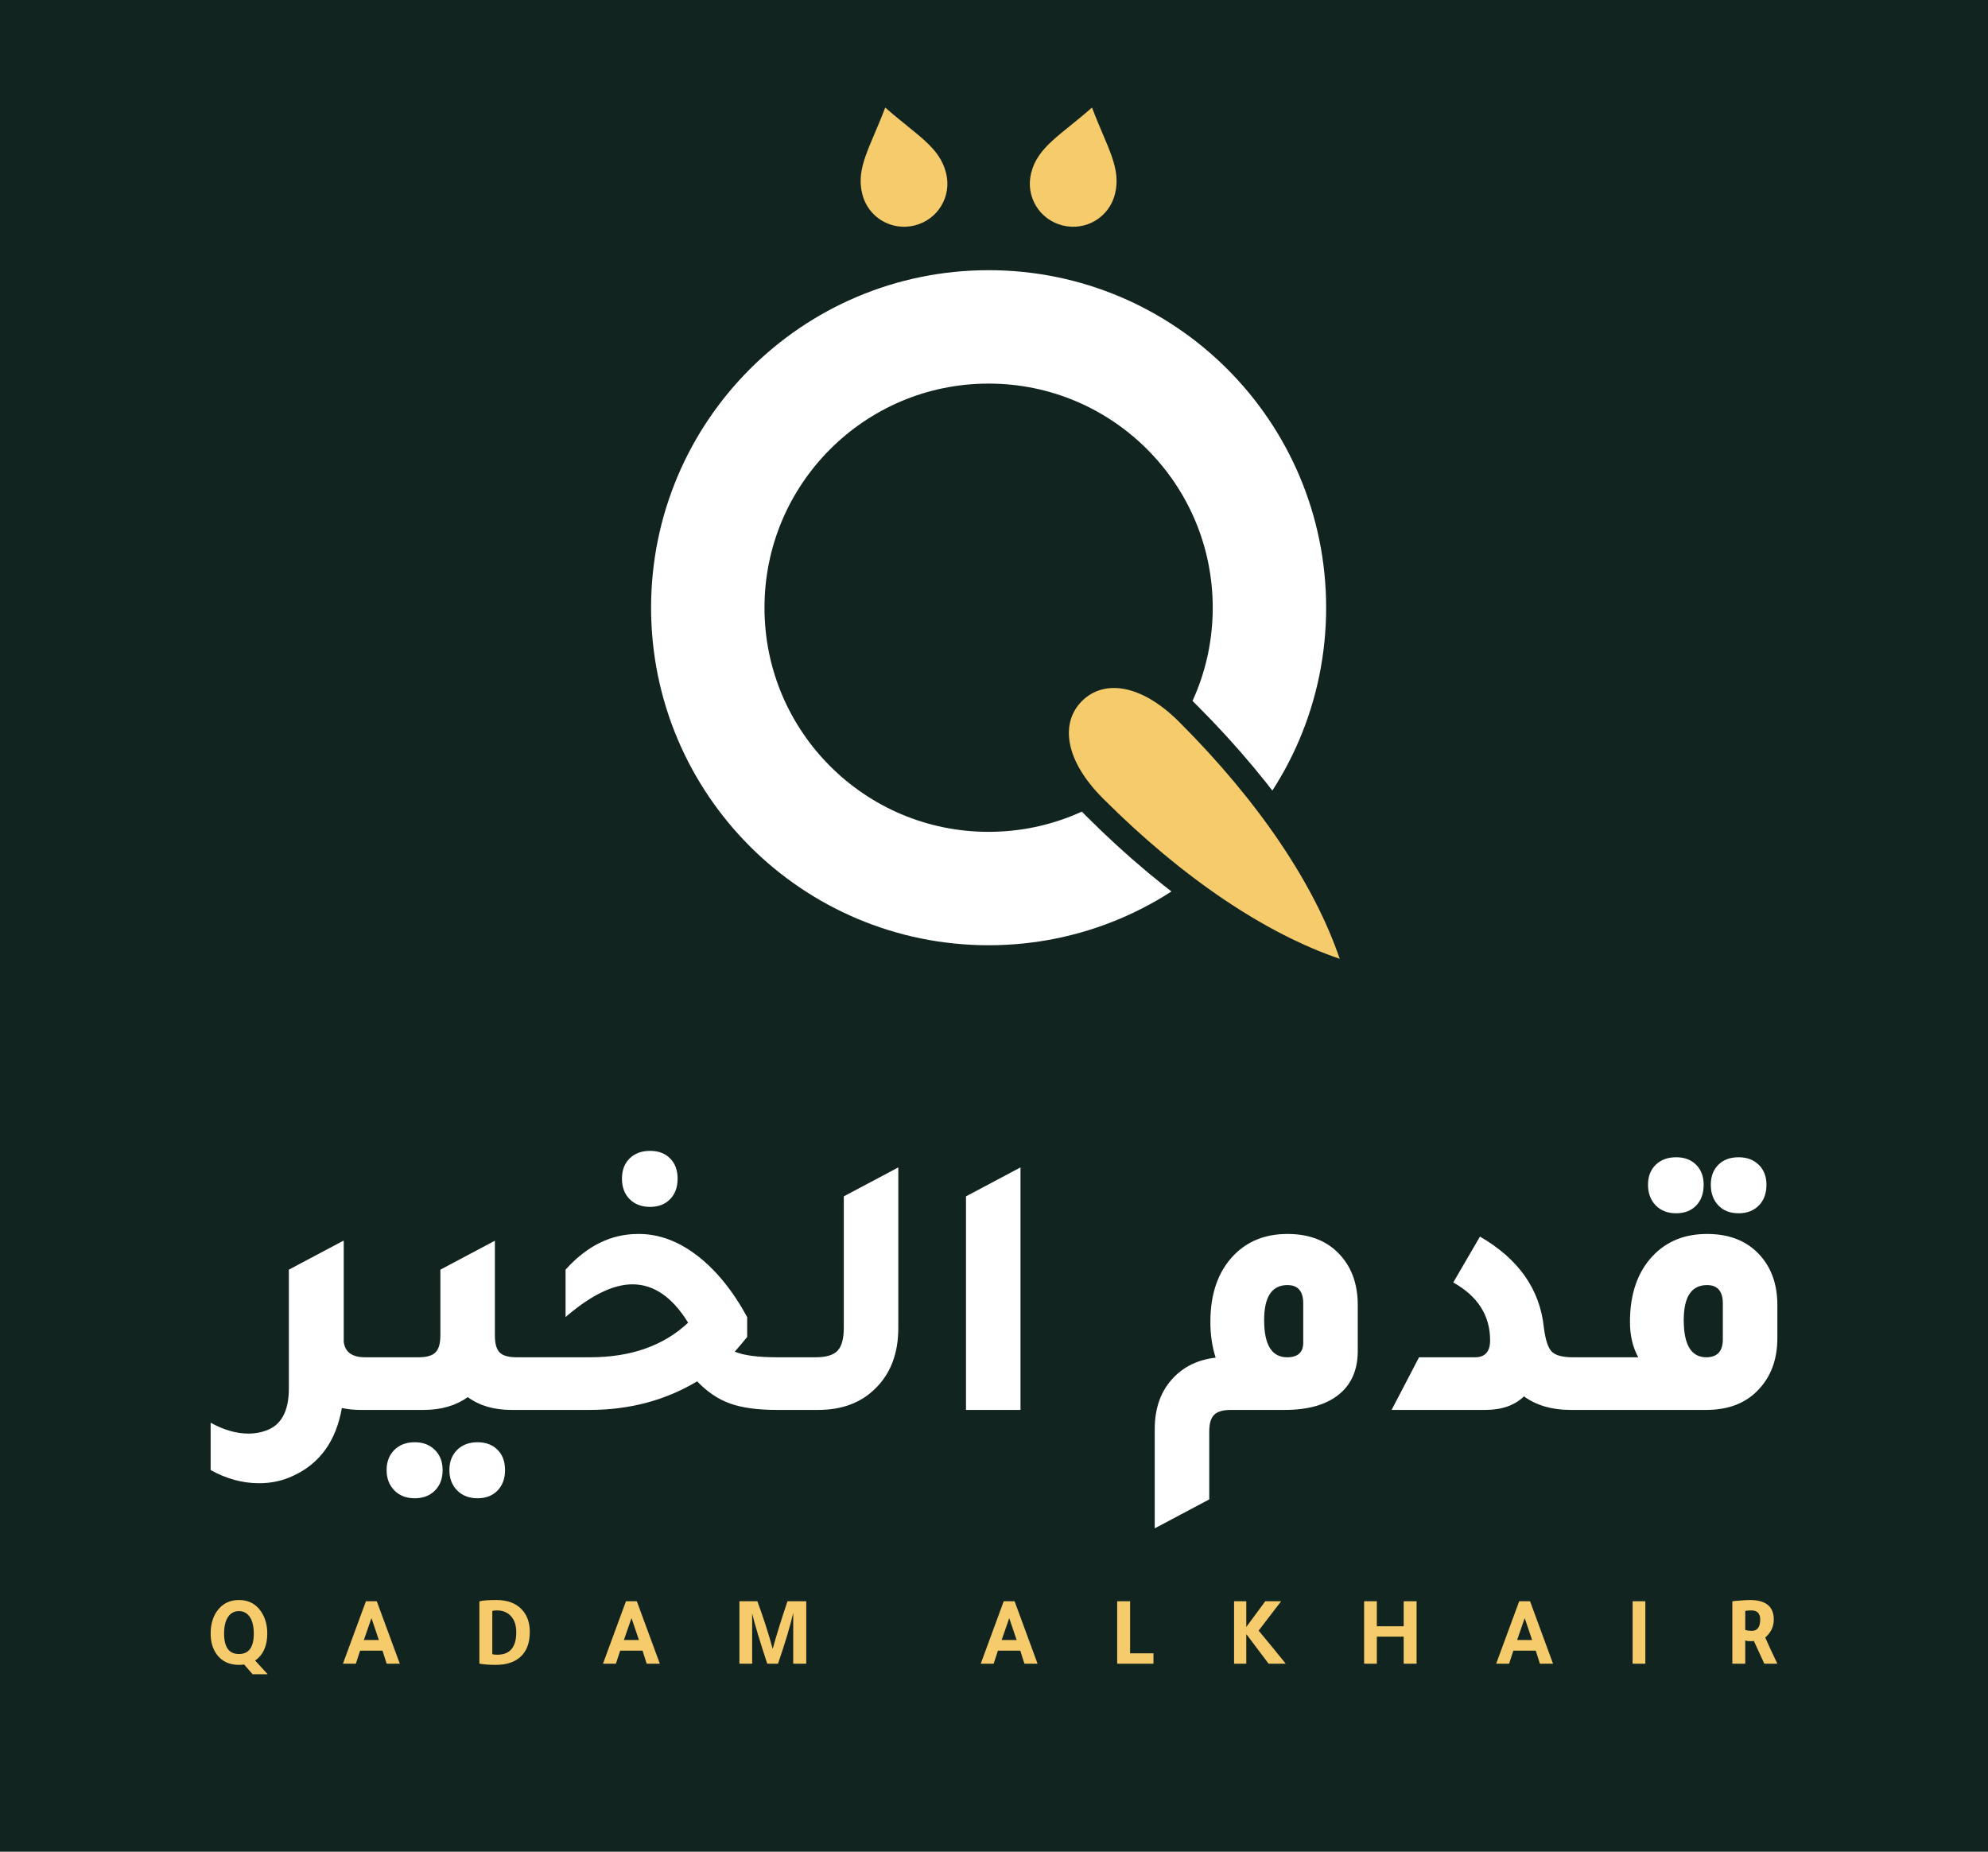
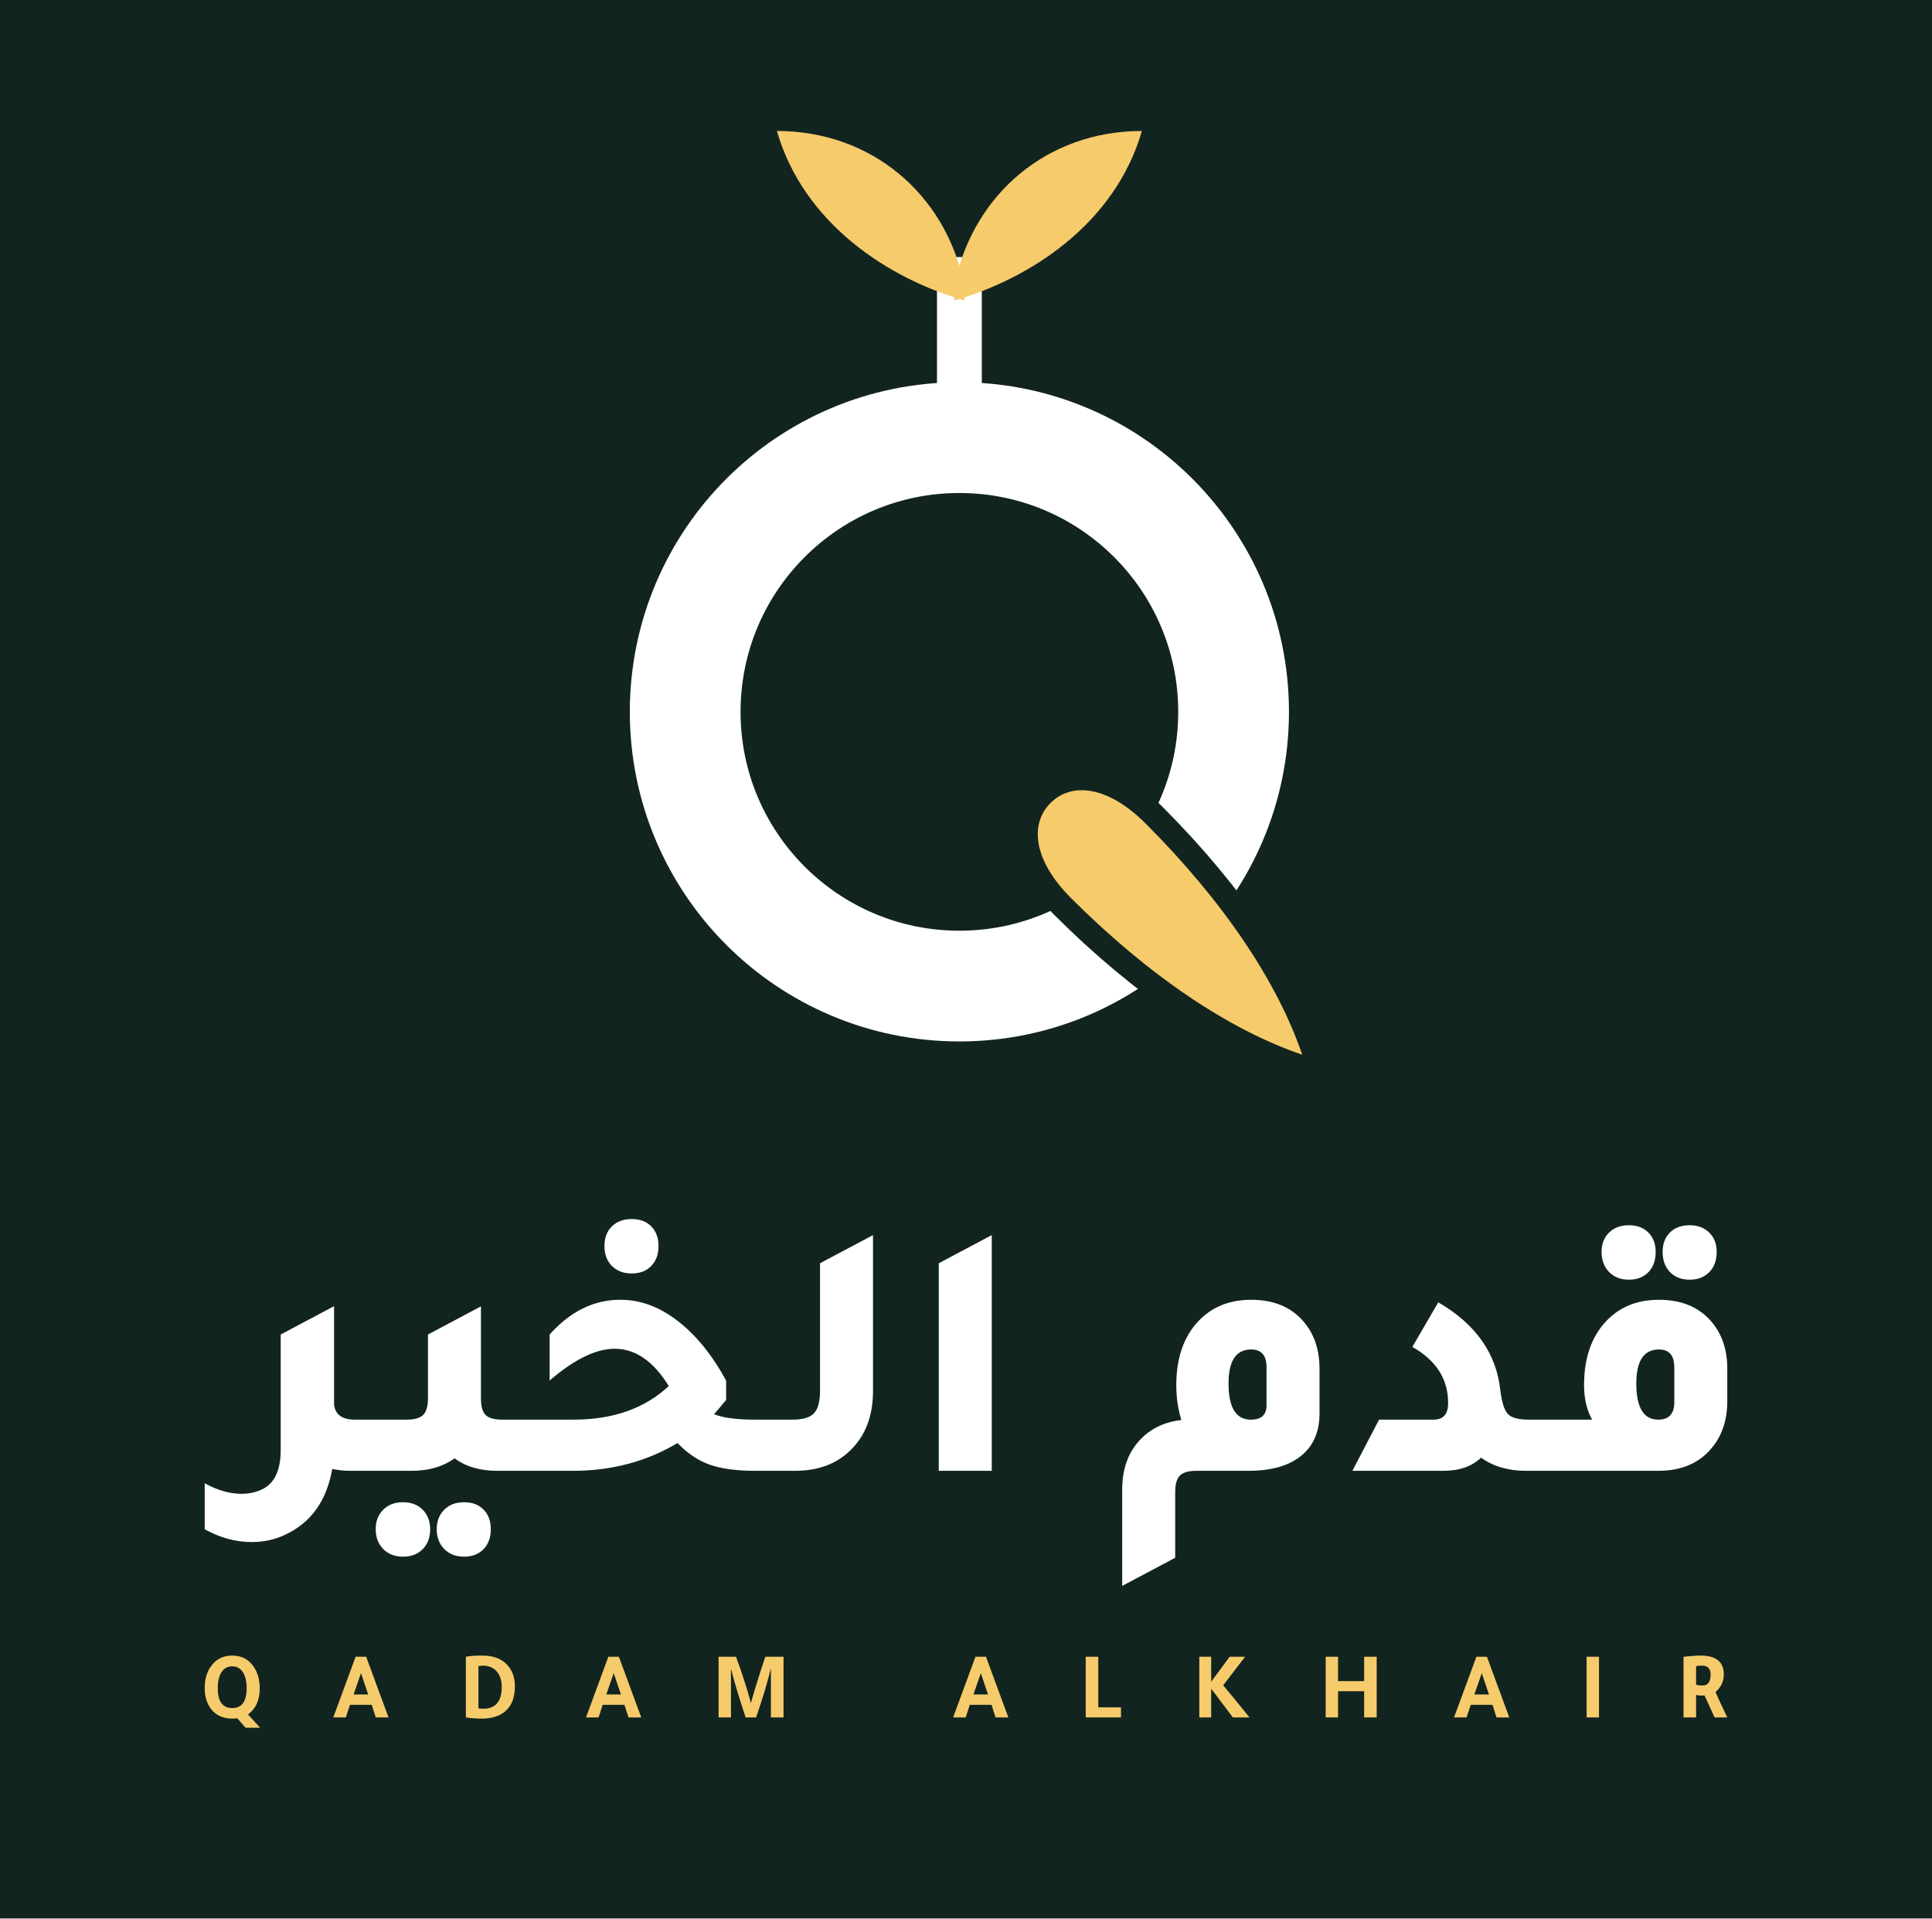
- <svg xmlns="http://www.w3.org/2000/svg" viewBox="0 0 423 394" width="423" height="394" role="img">
+ <svg xmlns="http://www.w3.org/2000/svg" viewBox="0 0 423 420" width="423" height="420" role="img">
  <defs>
-     <mask id="ms2" maskUnits="userSpaceOnUse" x="0" y="0" width="200" height="200">
+     <mask id="ms2" maskUnits="userSpaceOnUse" x="-20" y="-20" width="240" height="240">
      <rect x="-20" y="-20" width="240" height="240" fill="#fff" />
-       <g transform="matrix(0.70711 0.70711 0.70711 -0.70711 124 126)">
+       <g transform="matrix(0.70711 0.70711 0.70711 -0.70711 124 140)">
        <path d="M58,0 C45,6.4 27,10 6,10 C-4.2,10 -9.5,5.6 -9.5,0 C-9.5,-5.6 -4.2,-10 6,-10 C27,-10 45,-6.4 58,0 Z" fill="#000" stroke="#000" stroke-width="9" stroke-linejoin="round" />
      </g>
    </mask>
  </defs>
-   <rect width="423" height="394" fill="#12241F" />
-   <g transform="translate(98.89 -0.54) scale(1.14911)">
-     <g transform="translate(-3 11)">
-       <circle cx="100" cy="102" r="52" fill="none" stroke="#FFFFFF" stroke-width="21" mask="url(#ms2)" />
-       <g transform="matrix(0.70711 0.70711 0.70711 -0.70711 124 126)">
+   <rect width="423" height="420" fill="#12241F" />
+   <g transform="translate(96.91 21.92) scale(1.15452)">
+     <g transform="translate(-2 0)">
+       <circle cx="100" cy="116" r="52" fill="none" stroke="#FFFFFF" stroke-width="21" mask="url(#ms2)" />
+       <path d="M100,60 C100,48 100,42 100,34" stroke="#FFFFFF" stroke-width="8.5" stroke-linecap="round" fill="none" />
+       <g transform="translate(99 38) rotate(4) scale(1.28)">
+         <path d="M0,0 C11,-4 23,-13 26,-27 C12,-26 2,-16 0,-3 Z" fill="#F6CB6B" />
+       </g>
+       <g transform="translate(101 38) rotate(-4) scale(-1.28 1.28)">
+         <path d="M0,0 C11,-4 23,-13 26,-27 C12,-26 2,-16 0,-3 Z" fill="#F6CB6B" />
+       </g>
+       <g transform="matrix(0.70711 0.70711 0.70711 -0.70711 124 140)">
        <path d="M58,0 C45,6.4 27,10 6,10 C-4.2,10 -9.5,5.6 -9.5,0 C-9.5,-5.6 -4.2,-10 6,-10 C27,-10 45,-6.4 58,0 Z" fill="#F6CB6B" />
-       </g>
-       <g transform="translate(84 22) rotate(-14)">
-         <path d="M0,-13 C4.5,-6.5 8,-3.5 8,1.5 C8,6 4.4,9.5 0,9.5 C-4.4,9.5 -8,6 -8,1.5 C-8,-3.5 -4.5,-6.5 0,-13 Z" fill="#F6CB6B" />
-       </g>
-       <g transform="translate(116 22) rotate(14)">
-         <path d="M0,-13 C4.5,-6.5 8,-3.5 8,1.5 C8,6 4.4,9.5 0,9.5 C-4.4,9.5 -8,6 -8,1.5 C-8,-3.5 -4.5,-6.5 0,-13 Z" fill="#F6CB6B" />
      </g>
    </g>
  </g>
-   <g transform="translate(50.18 300.00)">
+   <g transform="translate(50.18 322.00)">
    <path d="M27.52 -11.20H35.36V0.00H26.40Q24.56 0.00 22.56 -0.40Q20.72 10.08 12.24 14.00Q8.88 15.60 4.96 15.60Q-0.32 15.60 -5.36 12.80V2.72Q-1.20 5.04 2.72 5.04Q4.72 5.04 6.40 4.40Q11.28 2.72 11.28 -4.56V-29.84L22.88 -36.00V-35.92L22.96 -36.00V-14.48Q23.36 -11.20 27.52 -11.20Z M59.76 -11.20H67.52V0.00H58.64Q53.04 0.00 49.36 -2.72Q45.52 0.00 40.00 0.00H31.04V-11.20H38.88Q41.44 -11.20 42.48 -12.24Q43.52 -13.28 43.52 -15.84V-29.84L55.12 -36.00V-15.84Q55.12 -13.28 56.12 -12.24Q57.12 -11.20 59.76 -11.20ZM38.08 6.88Q40.72 6.88 42.36 8.52Q44.00 10.16 44.00 12.80Q44.00 15.52 42.36 17.16Q40.72 18.80 38.08 18.80Q35.36 18.80 33.72 17.12Q32.08 15.44 32.08 12.80Q32.08 10.16 33.72 8.52Q35.36 6.88 38.08 6.88ZM51.44 6.88Q54.08 6.88 55.68 8.48Q57.28 10.08 57.28 12.80Q57.28 15.52 55.68 17.16Q54.08 18.80 51.44 18.80Q48.72 18.80 47.08 17.12Q45.44 15.44 45.44 12.80Q45.44 10.16 47.08 8.52Q48.72 6.88 51.44 6.88Z M88.16 -43.20Q85.44 -43.20 83.80 -44.84Q82.16 -46.48 82.16 -49.20Q82.16 -51.92 83.80 -53.52Q85.44 -55.12 88.16 -55.12Q90.80 -55.12 92.40 -53.52Q94.00 -51.92 94.00 -49.20Q94.00 -46.48 92.40 -44.84Q90.80 -43.20 88.16 -43.20ZM115.20 -11.20H122.40V0.00H115.12Q108.96 0.00 105.16 -1.36Q101.36 -2.72 98.16 -6.08Q88.00 0.00 75.28 0.00H63.28V-11.20H75.36Q88.40 -11.20 96.24 -18.56Q91.20 -26.72 84.40 -26.72Q78.24 -26.72 70.16 -19.76V-29.84Q76.96 -37.44 85.60 -37.44H85.76Q92.16 -37.44 98.16 -32.84Q104.16 -28.24 108.80 -19.76V-15.52Q107.44 -13.84 106.16 -12.40Q108.96 -11.20 115.20 -11.20Z M118.16 0.00V-11.20H123.36Q126.72 -11.20 128.04 -12.60Q129.36 -14.00 129.36 -17.52V-45.44L140.96 -51.60V-17.44Q140.96 -9.28 136.00 -4.48Q131.44 0.00 123.92 0.00Z M155.36 0.00V-45.44L166.96 -51.60V0.00Z M208.48 -11.12Q207.36 -14.64 207.36 -18.72Q207.36 -27.68 212.24 -32.80Q216.64 -37.44 223.76 -37.44Q231.04 -37.44 235.12 -32.80Q238.72 -28.72 238.72 -22.32V-12.32Q238.64 -6.40 234.60 -3.20Q230.56 0.00 223.20 0.00H211.76Q209.20 0.00 208.16 1.04Q207.12 2.08 207.12 4.64V19.04L195.52 25.20V4.08Q195.52 -2.72 199.52 -6.88Q202.96 -10.48 208.48 -11.12ZM227.12 -14.32V-22.64Q227.12 -26.56 223.76 -26.56Q218.80 -26.56 218.80 -19.12Q218.80 -11.20 223.68 -11.20Q227.12 -11.20 227.12 -14.32Z M245.92 0.00 251.76 -11.20H263.68Q266.88 -11.20 266.88 -14.80Q266.88 -22.72 259.04 -27.12L264.72 -36.88Q277.04 -29.76 278.32 -17.52Q278.80 -13.68 279.96 -12.44Q281.12 -11.20 284.48 -11.20H290.88V0.00H283.92Q278.08 0.00 274.08 -2.88Q271.12 0.00 265.84 0.00Z M306.48 -41.84Q303.76 -41.84 302.12 -43.52Q300.48 -45.20 300.48 -47.92Q300.48 -50.56 302.12 -52.16Q303.76 -53.76 306.48 -53.76Q309.12 -53.76 310.72 -52.16Q312.32 -50.56 312.32 -47.92Q312.32 -45.12 310.72 -43.48Q309.12 -41.84 306.48 -41.84ZM319.76 -41.84Q317.04 -41.84 315.44 -43.52Q313.84 -45.20 313.84 -47.92Q313.84 -50.56 315.44 -52.16Q317.04 -53.76 319.76 -53.76Q322.40 -53.76 324.04 -52.16Q325.68 -50.56 325.68 -47.92Q325.68 -45.12 324.04 -43.48Q322.40 -41.84 319.76 -41.84ZM286.56 0.00V-11.20H298.40Q296.64 -14.40 296.64 -18.72Q296.64 -27.68 301.52 -32.80Q305.92 -37.44 313.04 -37.44Q320.32 -37.44 324.40 -32.80Q328.00 -28.72 328.00 -22.32V-15.28Q328.00 -8.40 323.84 -4.16Q319.84 0.00 312.88 0.00ZM316.40 -22.64Q316.40 -26.56 313.04 -26.56Q308.08 -26.56 308.08 -19.12Q308.08 -11.20 312.88 -11.20Q316.40 -11.20 316.40 -15.04Z" fill="#FFFFFF" />
  </g>
-   <g transform="translate(43.98 354.00)">
+   <g transform="translate(43.98 376.00)">
    <path d="M7.96 0.17Q7.37 0.25 6.87 0.25Q3.78 0.25 2.14 -1.97Q0.84 -3.76 0.84 -6.41Q0.84 -9.70 2.60 -11.70Q4.22 -13.55 6.87 -13.55Q9.93 -13.55 11.59 -11.07Q12.89 -9.13 12.89 -6.41Q12.89 -2.50 10.31 -0.67Q11.53 0.69 12.98 2.25H9.77ZM6.87 -2.06Q10.02 -2.06 10.02 -6.41Q10.02 -8.76 9.11 -10.04Q8.27 -11.19 6.87 -11.19Q5.36 -11.19 4.53 -9.93Q3.70 -8.67 3.70 -6.41Q3.70 -2.06 6.87 -2.06Z M33.88 -13.29H36.19L41.09 0.00H38.29Q37.94 -1.05 37.41 -2.77H32.64Q32.35 -1.83 31.74 0.00H28.99ZM35.06 -9.70Q34.47 -8.04 33.44 -5.04H36.63Q35.65 -7.94 35.06 -9.70Z M58.02 -13.27Q59.05 -13.55 61.65 -13.55Q65.24 -13.55 67.13 -11.45Q68.75 -9.66 68.75 -6.78Q68.75 -3.19 66.69 -1.39Q64.82 0.25 61.49 0.25Q59.39 0.25 58.02 -0.02ZM60.77 -2.02Q61.19 -1.91 61.82 -1.91Q65.87 -1.91 65.87 -6.70Q65.87 -9.07 64.53 -10.33Q63.44 -11.34 61.76 -11.34Q61.28 -11.34 60.77 -11.24Z M89.21 -13.29H91.52L96.42 0.00H93.62Q93.27 -1.05 92.74 -2.77H87.98Q87.68 -1.83 87.07 0.00H84.32ZM90.39 -9.70Q89.80 -8.04 88.77 -5.04H91.97Q90.98 -7.94 90.39 -9.70Z M120.43 -3.15Q121.61 -7.46 123.58 -13.29H127.57V0.00H124.80V-10.79Q123.81 -6.53 121.56 0.00H119.27Q116.90 -7.20 116.06 -10.69V0.00H113.35V-13.29H117.17Q119.15 -7.92 120.43 -3.15Z M169.59 -13.29H171.90L176.79 0.00H174.00Q173.64 -1.05 173.12 -2.77H168.35Q168.06 -1.83 167.45 0.00H164.70ZM170.76 -9.70Q170.18 -8.04 169.15 -5.04H172.34Q171.35 -7.94 170.76 -9.70Z M193.73 0.00V-13.29H196.48V-2.21H201.45V0.00Z M221.20 -13.29V-7.81Q223.98 -11.57 225.24 -13.29H228.62Q226.45 -10.46 223.83 -7.04Q226.58 -3.74 229.60 0.00H225.95Q224.02 -2.58 221.27 -6.22H221.20V0.00H218.60V-13.29Z M248.98 0.00H246.27V-13.29H248.98V-7.96H254.69V-13.29H257.44V0.00H254.69V-5.75H248.98Z M279.27 -13.29H281.58L286.47 0.00H283.68Q283.32 -1.05 282.79 -2.77H278.03Q277.73 -1.83 277.12 0.00H274.37ZM280.44 -9.70Q279.85 -8.04 278.83 -5.04H282.02Q281.03 -7.94 280.44 -9.70Z M306.11 -13.29V0.00H303.40V-13.29Z M324.62 0.00V-13.27Q324.92 -13.34 326.28 -13.44Q327.65 -13.55 328.36 -13.55Q333.44 -13.55 333.44 -9.39Q333.44 -7.14 331.62 -5.57Q332.37 -3.82 334.20 0.00H331.43Q330.40 -2.25 329.20 -4.83Q328.97 -4.79 328.57 -4.79Q327.65 -4.79 327.37 -4.96V0.00ZM327.37 -11.19V-7.18Q328.00 -6.99 328.74 -6.99Q330.55 -6.99 330.55 -9.39Q330.55 -11.34 328.68 -11.34Q327.61 -11.34 327.37 -11.19Z" fill="#F6CB6B" />
  </g>
</svg>
